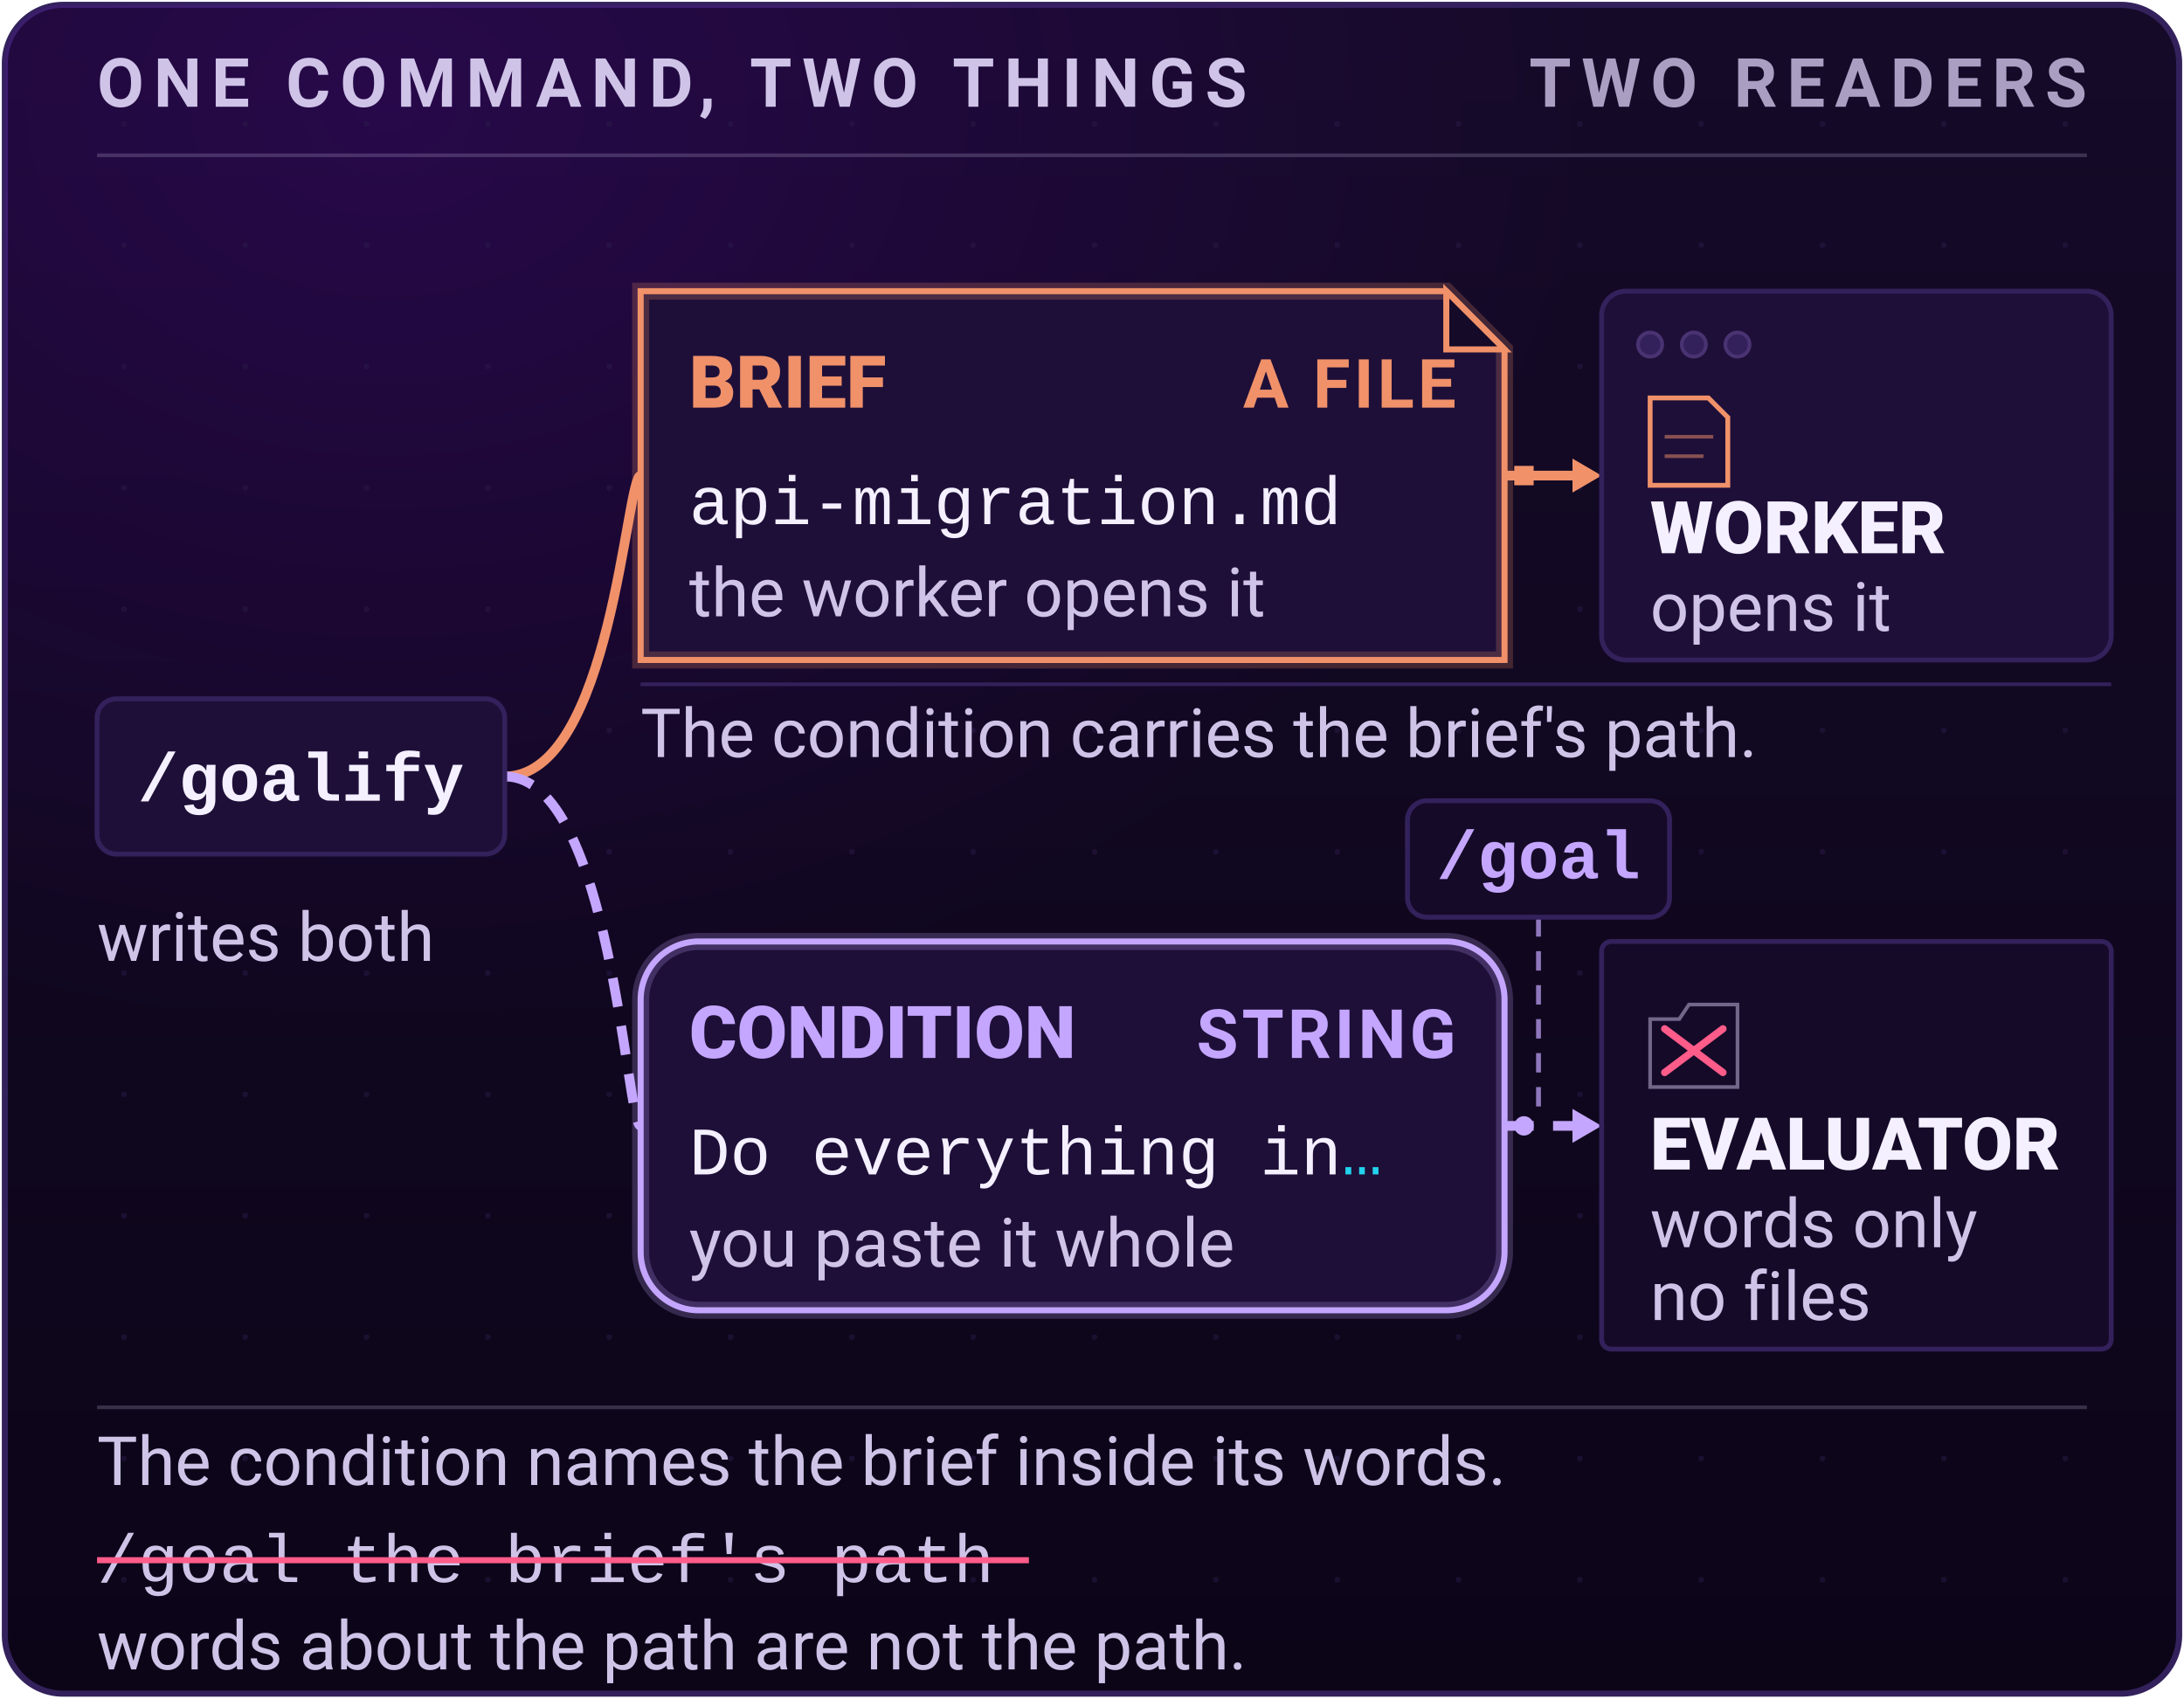
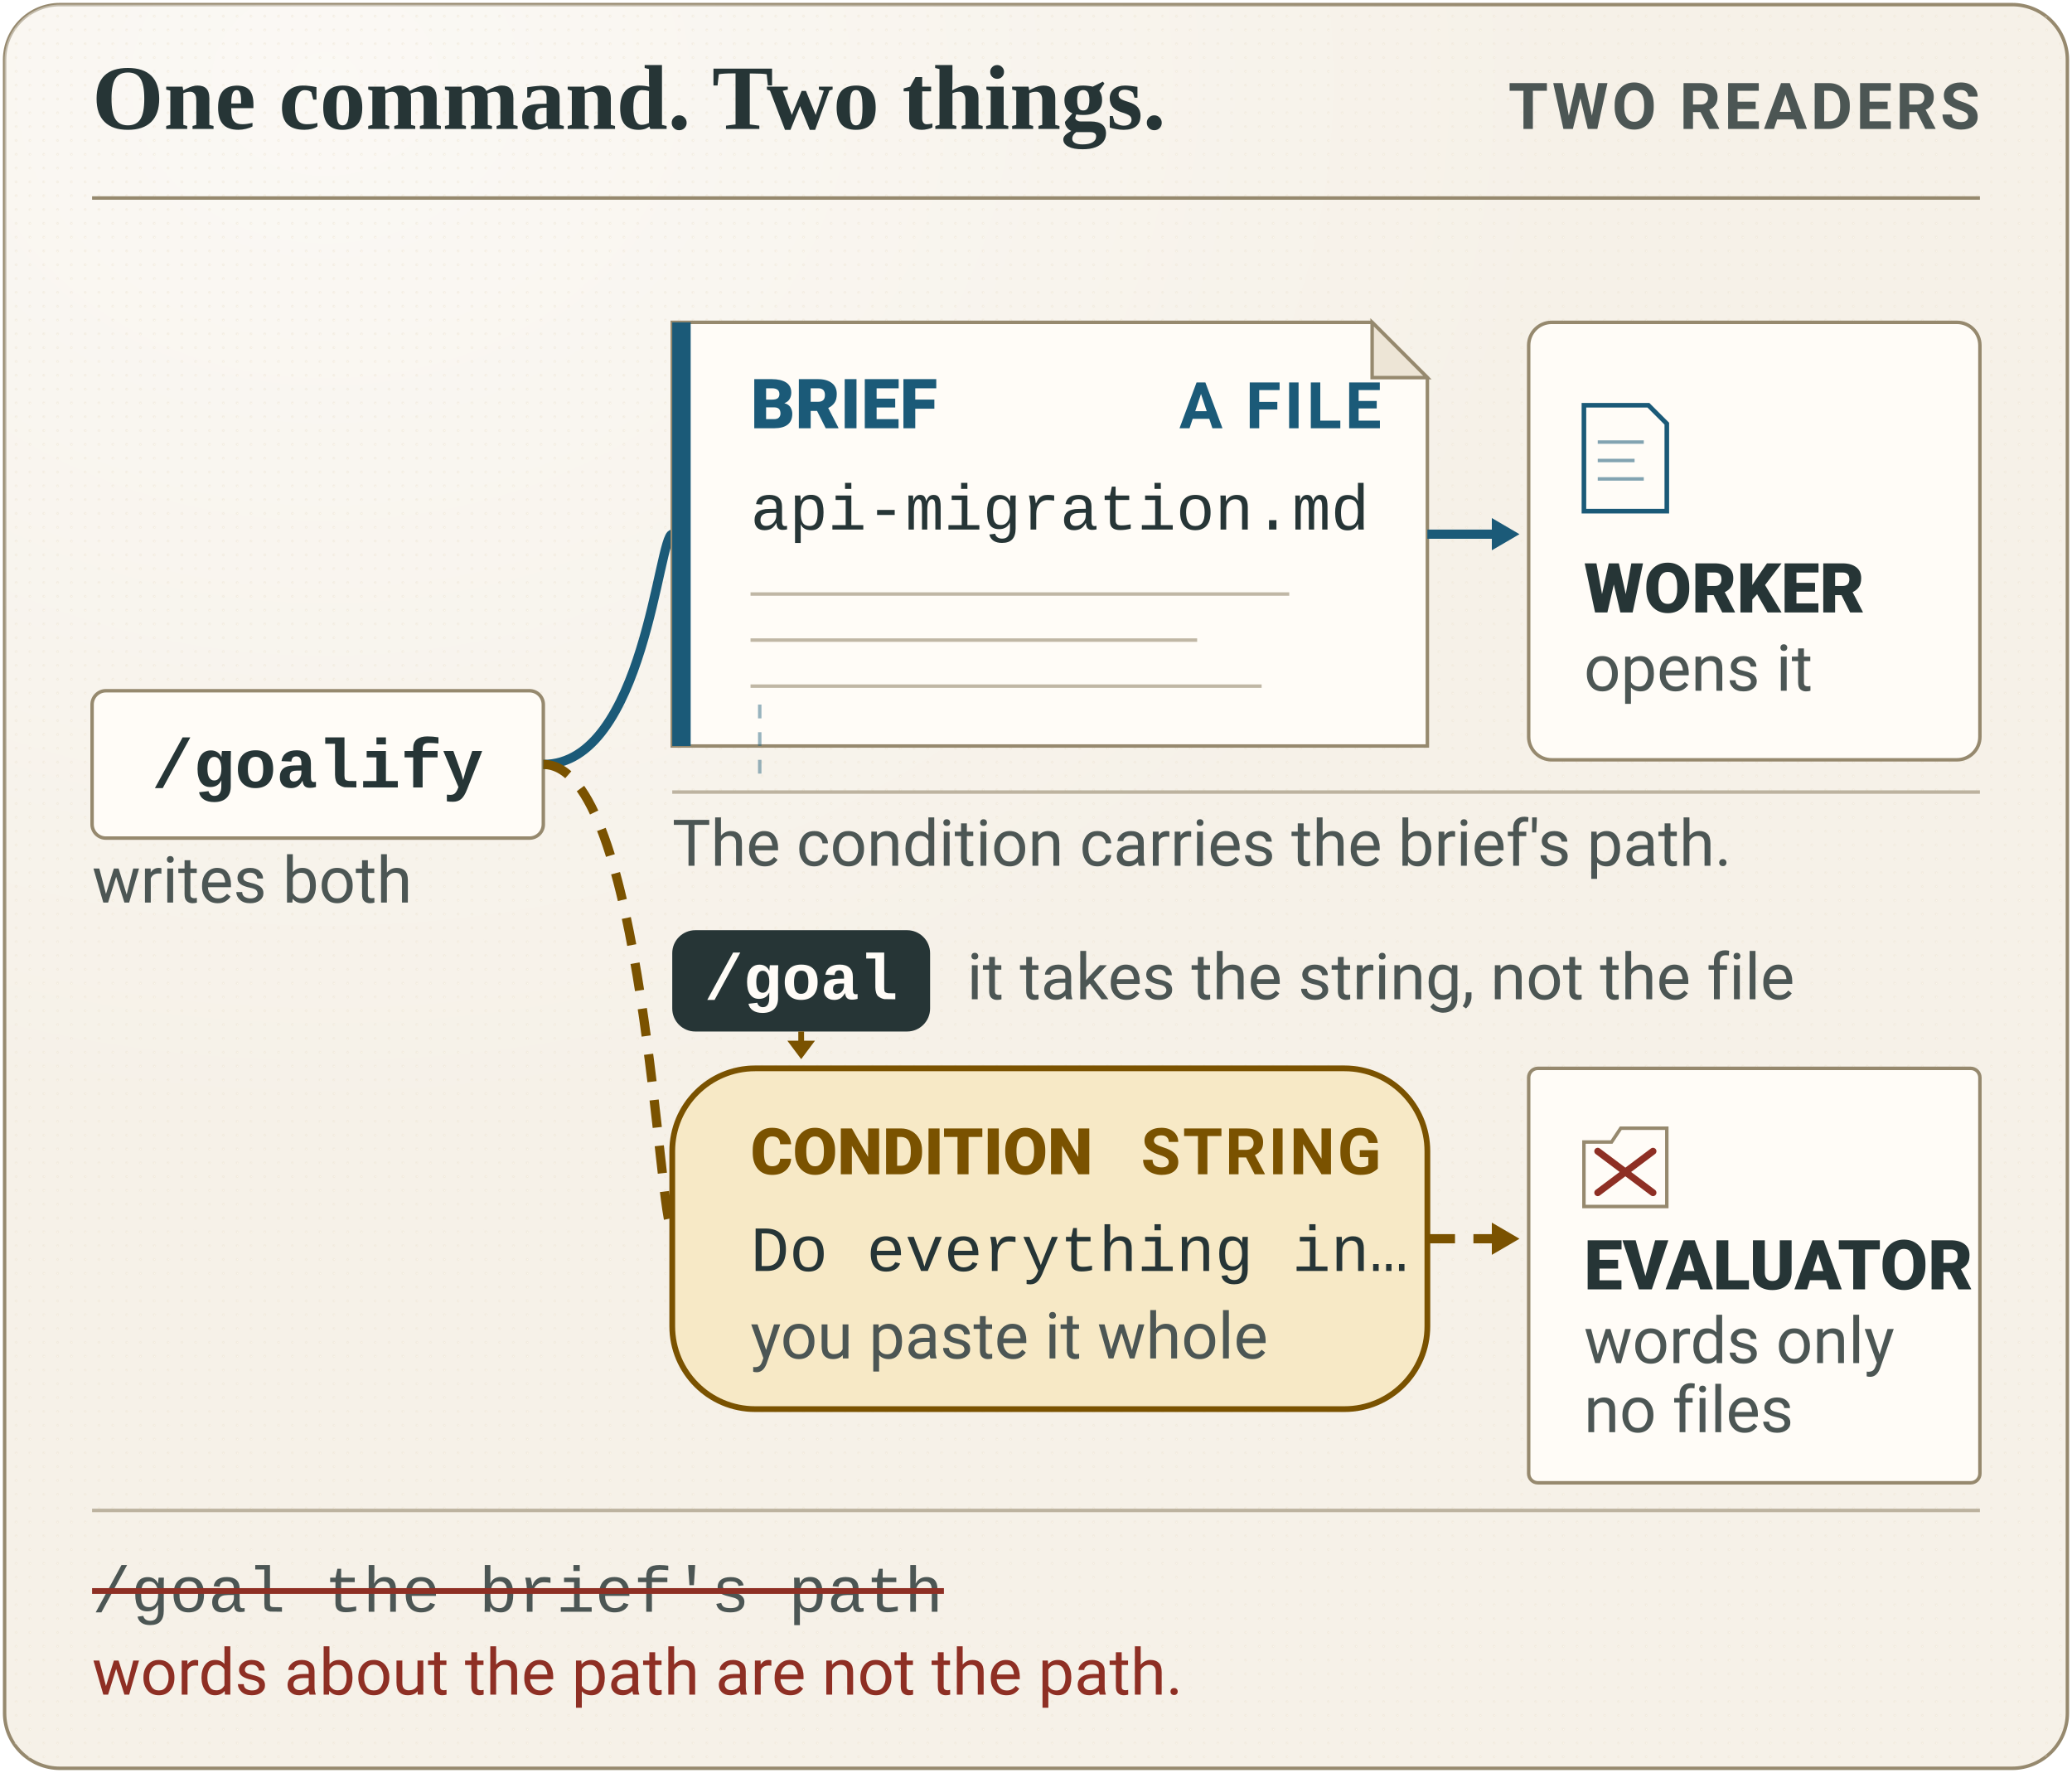
- <svg xmlns="http://www.w3.org/2000/svg" viewBox="0 0 900 700" role="img" aria-labelledby="ta-t ta-d">
+ <svg xmlns="http://www.w3.org/2000/svg" viewBox="0 0 900 770" role="img" aria-labelledby="ta-t ta-d">
  <defs>
-     <linearGradient id="ta-bg" x1="0" y1="0" x2="0" y2="1">
-       <stop offset="0" stop-color="#150A28" />
-       <stop offset="1" stop-color="#0C0518" />
-     </linearGradient>
-     <radialGradient id="ta-glow" cx="0.18" cy="0.06" r="0.55">
-       <stop offset="0" stop-color="#8A00FF" stop-opacity="0.16" />
-       <stop offset="1" stop-color="#8A00FF" stop-opacity="0" />
+     <radialGradient id="ta-wash" cx="0.16" cy="0.04" r="0.6">
+       <stop offset="0" stop-color="#FFFFFF" stop-opacity="0.55" />
+       <stop offset="1" stop-color="#FFFFFF" stop-opacity="0" />
    </radialGradient>
-     <pattern id="ta-dots" width="50" height="50" patternUnits="userSpaceOnUse">
-       <circle cx="1" cy="1" r="1.2" fill="#2A1A47" />
+     <pattern id="ta-grain" width="6" height="6" patternUnits="userSpaceOnUse">
+       <circle cx="1" cy="1" r="0.6" fill="#EDE5D6" />
    </pattern>
    <clipPath id="ta-clip">
-       <rect x="2" y="2" width="896" height="696" rx="24" />
+       <rect x="2" y="2" width="896" height="766" rx="24" />
    </clipPath>
  </defs>
  <style>
-     .sans{font-family:-apple-system,BlinkMacSystemFont,"Segoe UI",Roboto,Helvetica,Arial,sans-serif}
+     .serif{font-family:ui-serif,Georgia,"Times New Roman",serif}
+     .sans{font-family:system-ui,-apple-system,"Segoe UI",Roboto,Helvetica,Arial,sans-serif}
    .mono{font-family:ui-monospace,SFMono-Regular,Menlo,Consolas,"Liberation Mono",monospace}
-     /* Two particles riding rails that are drawn in full at every instant, so every frame
-        is a complete diagram. 7s = 0.14 Hz; opacity floor .6; the struck group never moves. */
-     .dotA{animation:ta-ride 7s ease-in-out infinite}
-     .dotB{animation:ta-ride 7s ease-in-out infinite;animation-delay:-3.5s}
-     @keyframes ta-ride{0%,100%{transform:translate(0,0);opacity:.6}50%{transform:translate(16px,0);opacity:1}}
-     @media (prefers-reduced-motion: reduce){.dotA,.dotB{animation:none;opacity:1}}
+     .breath{animation:wt-breath 8s ease-in-out infinite}
+     .settle{animation:wt-settle 6s ease-in-out infinite}
+     @keyframes wt-breath{0%,100%{opacity:1}50%{opacity:.94}}
+     @keyframes wt-settle{0%,100%{transform:translateY(0)}50%{transform:translateY(-2px)}}
+     @media (prefers-reduced-motion: reduce){
+       .breath,.settle,.tick,.focus{animation:none}
+       .breath,.settle,.tick{opacity:1;transform:none}
+       .focus{opacity:0}
+     }
  </style>
-   <rect x="2" y="2" width="896" height="696" rx="24" fill="url(#ta-bg)" stroke="#33215C" stroke-width="2.5" />
+   <rect x="2" y="2" width="896" height="766" rx="24" fill="#F6F1E8" stroke="#96896E" stroke-width="1.5" />
  <g clip-path="url(#ta-clip)">
-     <rect x="2" y="2" width="896" height="696" fill="url(#ta-glow)" />
-     <rect x="2" y="2" width="896" height="696" fill="url(#ta-dots)" opacity="0.5" />
+     <rect x="2" y="2" width="896" height="766" fill="url(#ta-wash)" />
+     <rect x="2" y="2" width="896" height="766" fill="url(#ta-grain)" opacity="0.5" />
  </g>
-   <text class="sans" font-size="28" font-weight="700" letter-spacing="4" x="40" y="44" fill="#CFC4E8">ONE COMMAND, TWO THINGS</text>
-   <text class="sans" font-size="28" font-weight="700" letter-spacing="4" x="860" y="44" text-anchor="end" fill="#CFC4E8" opacity="0.8">TWO READERS</text>
-   <line x1="40" y1="64" x2="860" y2="64" stroke="#CFC4E8" stroke-width="1.5" opacity="0.22" />
-   <path d="M208 320 C 252 320, 258 196, 264 196" fill="none" stroke="#F0916A" stroke-width="4" />
-   <path d="M208 320 C 252 320, 258 464, 264 464" fill="none" stroke="#C4A6FF" stroke-width="4" stroke-dasharray="12 8" />
-   <rect x="40" y="288" width="168" height="64" rx="8" fill="#1E0F38" stroke="#33215C" stroke-width="2" />
-   <text class="mono" font-size="28" font-weight="700" x="124" y="330" text-anchor="middle" fill="#F4F0FF">/goalify</text>
-   <text class="sans" font-size="28" x="40" y="396" fill="#CFC4E8">writes both</text>
-   <path d="M264 120 H596 L620 144 V272 H264 Z" fill="#1E0F38" stroke="#F0916A" stroke-width="2.5" />
-   <path d="M264 120 H596 L620 144 V272 H264 Z" fill="none" stroke="#F0916A" stroke-width="7" opacity="0.22" />
-   <path d="M596 120 L620 144 H596 Z" fill="#150A28" stroke="#F0916A" stroke-width="2.5" />
-   <text class="sans" font-size="30" font-weight="800" x="284" y="168" fill="#F0916A">BRIEF</text>
-   <text class="sans" font-size="28" font-weight="700" letter-spacing="1.5" x="600" y="168" text-anchor="end" fill="#F0916A">A FILE</text>
-   <text class="mono" font-size="28" x="284" y="216" fill="#F4F0FF">api-migration.md</text>
-   <text class="sans" font-size="28" x="284" y="254" fill="#CFC4E8">the worker opens it</text>
-   <line x1="620" y1="196" x2="648" y2="196" stroke="#F0916A" stroke-width="4" />
-   <path d="M648 189 L660 196 L648 203 Z" fill="#F0916A" />
-   <rect class="dotA" x="624" y="192" width="8" height="8" fill="#F0916A" />
-   <rect x="660" y="120" width="210" height="152" rx="10" fill="#1E0F38" stroke="#33215C" stroke-width="2" />
-   <circle cx="680" cy="142" r="5" fill="#33215C" stroke="#4A3372" stroke-width="1.5" />
-   <circle cx="698" cy="142" r="5" fill="#33215C" stroke="#4A3372" stroke-width="1.5" />
-   <circle cx="716" cy="142" r="5" fill="#33215C" stroke="#4A3372" stroke-width="1.5" />
-   <path d="M680 164 H704 L712 172 V200 H680 Z" fill="none" stroke="#F0916A" stroke-width="2" />
-   <path d="M686 180 H706 M686 188 H702" stroke="#F0916A" stroke-width="1.5" opacity="0.5" />
-   <text class="sans" font-size="30" font-weight="800" x="680" y="228" fill="#F4F0FF">WORKER</text>
-   <text class="sans" font-size="28" x="680" y="260" fill="#CFC4E8">opens it</text>
-   <line x1="264" y1="282" x2="870" y2="282" stroke="#33215C" stroke-width="1.5" />
-   <text class="sans" font-size="28" x="264" y="312" fill="#CFC4E8">The condition carries the brief's path.</text>
-   <rect x="264" y="388" width="356" height="152" rx="24" fill="#1E0F38" stroke="#C4A6FF" stroke-width="2.5" />
-   <rect x="264" y="388" width="356" height="152" rx="24" fill="none" stroke="#C4A6FF" stroke-width="7" opacity="0.22" />
-   <text class="sans" font-size="30" font-weight="800" x="284" y="436" fill="#C4A6FF">CONDITION</text>
-   <text class="sans" font-size="28" font-weight="700" letter-spacing="1.5" x="600" y="436" text-anchor="end" fill="#C4A6FF">STRING</text>
-   <text class="mono" font-size="28" x="284" y="484" fill="#F4F0FF">Do everything in<tspan fill="#22D3EE">…</tspan>
-   </text>
-   <text class="sans" font-size="28" x="284" y="522" fill="#CFC4E8">you paste it whole</text>
-   <line x1="620" y1="464" x2="648" y2="464" stroke="#C4A6FF" stroke-width="4" stroke-dasharray="12 8" />
-   <path d="M648 457 L660 464 L648 471 Z" fill="#C4A6FF" />
-   <circle class="dotB" cx="628" cy="464" r="4" fill="#C4A6FF" />
-   <line x1="634" y1="378" x2="634" y2="461" stroke="#C4A6FF" stroke-width="2" stroke-dasharray="8 6" opacity="0.7" />
-   <rect x="580" y="330" width="108" height="48" rx="8" fill="#150A28" stroke="#33215C" stroke-width="2" />
-   <text class="mono" font-size="28" font-weight="700" x="634" y="362" text-anchor="middle" fill="#C4A6FF">/goal</text>
-   <rect x="660" y="388" width="210" height="168" rx="4" fill="#150A28" stroke="#33215C" stroke-width="2" />
-   <path d="M680 420 H692 L696 414 H716 V448 H680 Z" fill="none" stroke="#CFC4E8" stroke-width="1.5" opacity="0.5" />
-   <path d="M686 424 L710 442 M710 424 L686 442" stroke="#FF5C8A" stroke-width="3" stroke-linecap="round" />
-   <text class="sans" font-size="30" font-weight="800" x="680" y="482" fill="#F4F0FF">EVALUATOR</text>
-   <text class="sans" font-size="28" x="680" y="514" fill="#CFC4E8">words only</text>
-   <text class="sans" font-size="28" x="680" y="544" fill="#CFC4E8">no files</text>
-   <line x1="40" y1="580" x2="860" y2="580" stroke="#CFC4E8" stroke-width="1.5" opacity="0.22" />
-   <text class="sans" font-size="28" x="40" y="612" fill="#CFC4E8">The condition names the brief inside its words.</text>
+   <text class="serif" font-size="40" font-weight="700" x="40" y="56" fill="#263536">One command. Two things.</text>
+   <text class="sans" font-size="28" font-weight="700" letter-spacing="1.5" x="860" y="56" text-anchor="end" fill="#4C5654">TWO READERS</text>
+   <line x1="40" y1="86" x2="860" y2="86" stroke="#96896E" stroke-width="1.5" />
+   <rect x="40" y="300" width="196" height="64" rx="6" fill="#FFFCF7" stroke="#96896E" stroke-width="1.5" />
+   <text class="mono" font-size="30" font-weight="700" x="138" y="342" text-anchor="middle" fill="#263536">/goalify</text>
+   <text class="sans" font-size="28" x="40" y="392" fill="#4C5654">writes both</text>
+   <path d="M236 332 C 280 332, 286 232, 292 232" fill="none" stroke="#1B5A78" stroke-width="4" />
+   <path d="M236 332 C 280 332, 286 534, 292 534" fill="none" stroke="#7A5200" stroke-width="4" stroke-dasharray="12 8" />
+   <g class="breath">
+     <path d="M292 140 H596 L620 164 V324 H292 Z" fill="#FFFCF7" stroke="#96896E" stroke-width="1.5" />
+     <path d="M596 140 L620 164 H596 Z" fill="#EDE5D6" stroke="#96896E" stroke-width="1.5" />
+     <rect x="292" y="140" width="8" height="184" fill="#1B5A78" />
+     <text class="sans" font-size="30" font-weight="800" x="326" y="186" fill="#1B5A78">BRIEF</text>
+     <text class="sans" font-size="28" font-weight="700" letter-spacing="1.5" x="600" y="186" text-anchor="end" fill="#1B5A78">A FILE</text>
+     <text class="mono" font-size="28" x="326" y="230" fill="#263536">api-migration.md</text>
+     <line x1="326" y1="258" x2="560" y2="258" stroke="#96896E" stroke-width="1.5" opacity="0.6" />
+     <line x1="326" y1="278" x2="520" y2="278" stroke="#96896E" stroke-width="1.5" opacity="0.6" />
+     <line x1="326" y1="298" x2="548" y2="298" stroke="#96896E" stroke-width="1.5" opacity="0.6" />
+   </g>
+   <line x1="620" y1="232" x2="648" y2="232" stroke="#1B5A78" stroke-width="4" />
+   <path d="M648 225 L660 232 L648 239 Z" fill="#1B5A78" />
+   <rect x="664" y="140" width="196" height="190" rx="10" fill="#FFFCF7" stroke="#96896E" stroke-width="1.5" />
+   <path d="M688 176 H716 L724 184 V222 H688 Z" fill="none" stroke="#1B5A78" stroke-width="2" />
+   <path d="M694 192 H714 M694 200 H710 M694 208 H714" stroke="#1B5A78" stroke-width="1.5" opacity="0.55" />
+   <text class="sans" font-size="30" font-weight="800" x="688" y="266" fill="#263536">WORKER</text>
+   <text class="sans" font-size="28" x="688" y="300" fill="#4C5654">opens it</text>
+   <line x1="292" y1="344" x2="860" y2="344" stroke="#96896E" stroke-width="1.5" opacity="0.6" />
+   <line x1="330" y1="306" x2="330" y2="340" stroke="#1B5A78" stroke-width="1.5" stroke-dasharray="6 6" opacity="0.45" />
+   <text class="sans" font-size="28" x="292" y="376" fill="#4C5654">The condition carries the brief's path.</text>
+   <rect x="292" y="404" width="112" height="44" rx="10" fill="#263536" />
+   <text class="mono" font-size="28" font-weight="700" x="348" y="434" text-anchor="middle" fill="#FFFCF7">/goal</text>
+   <text class="sans" font-size="28" x="420" y="434" fill="#4C5654">it takes the string, not the file</text>
+   <line x1="348" y1="448" x2="348" y2="454" stroke="#7A5200" stroke-width="2.5" />
+   <path d="M342 452 L348 460 L354 452 Z" fill="#7A5200" />
+   <g class="settle">
+     <rect x="292" y="464" width="328" height="148" rx="36" fill="#F7E9C6" stroke="#7A5200" stroke-width="2.5" />
+     <text class="sans" font-size="28" font-weight="800" x="326" y="510" fill="#7A5200">CONDITION</text>
+     <text class="sans" font-size="28" font-weight="700" letter-spacing="1" x="600" y="510" text-anchor="end" fill="#7A5200">STRING</text>
+     <text class="mono" font-size="28" x="326" y="552" fill="#263536">Do everything in…</text>
+     <text class="sans" font-size="28" x="326" y="590" fill="#4C5654">you paste it whole</text>
+   </g>
+   <line x1="620" y1="538" x2="648" y2="538" stroke="#7A5200" stroke-width="4" stroke-dasharray="12 8" />
+   <path d="M648 531 L660 538 L648 545 Z" fill="#7A5200" />
+   <rect x="664" y="464" width="196" height="180" rx="4" fill="#FFFCF7" stroke="#96896E" stroke-width="1.5" />
+   <path d="M688 496 H700 L704 490 H724 V524 H688 Z" fill="none" stroke="#96896E" stroke-width="1.5" />
+   <path d="M694 500 L718 518 M718 500 L694 518" stroke="#8E2F24" stroke-width="3" stroke-linecap="round" />
+   <text class="sans" font-size="30" font-weight="800" x="688" y="560" fill="#263536">EVALUATOR</text>
+   <text class="sans" font-size="28" x="688" y="592" fill="#4C5654">words only</text>
+   <text class="sans" font-size="28" x="688" y="622" fill="#4C5654">no files</text>
+   <line x1="40" y1="656" x2="860" y2="656" stroke="#96896E" stroke-width="1.5" opacity="0.6" />
  <g data-antipattern="v1">
-     <text class="mono" font-size="28" x="40" y="652" fill="#CFC4E8">/goal the brief's path</text>
-     <line x1="40" y1="643" x2="424" y2="643" stroke="#FF5C8A" stroke-width="2.5" />
-     <text class="sans" font-size="28" x="40" y="688" fill="#CFC4E8">words about the path are not the path.</text>
+     <text class="mono" font-size="28" x="40" y="700" fill="#4C5654">/goal the brief's path</text>
+     <line x1="40" y1="691" x2="410" y2="691" stroke="#8E2F24" stroke-width="2.5" />
+     <text class="sans" font-size="28" x="40" y="736" fill="#8E2F24">words about the path are not the path.</text>
  </g>
</svg>
